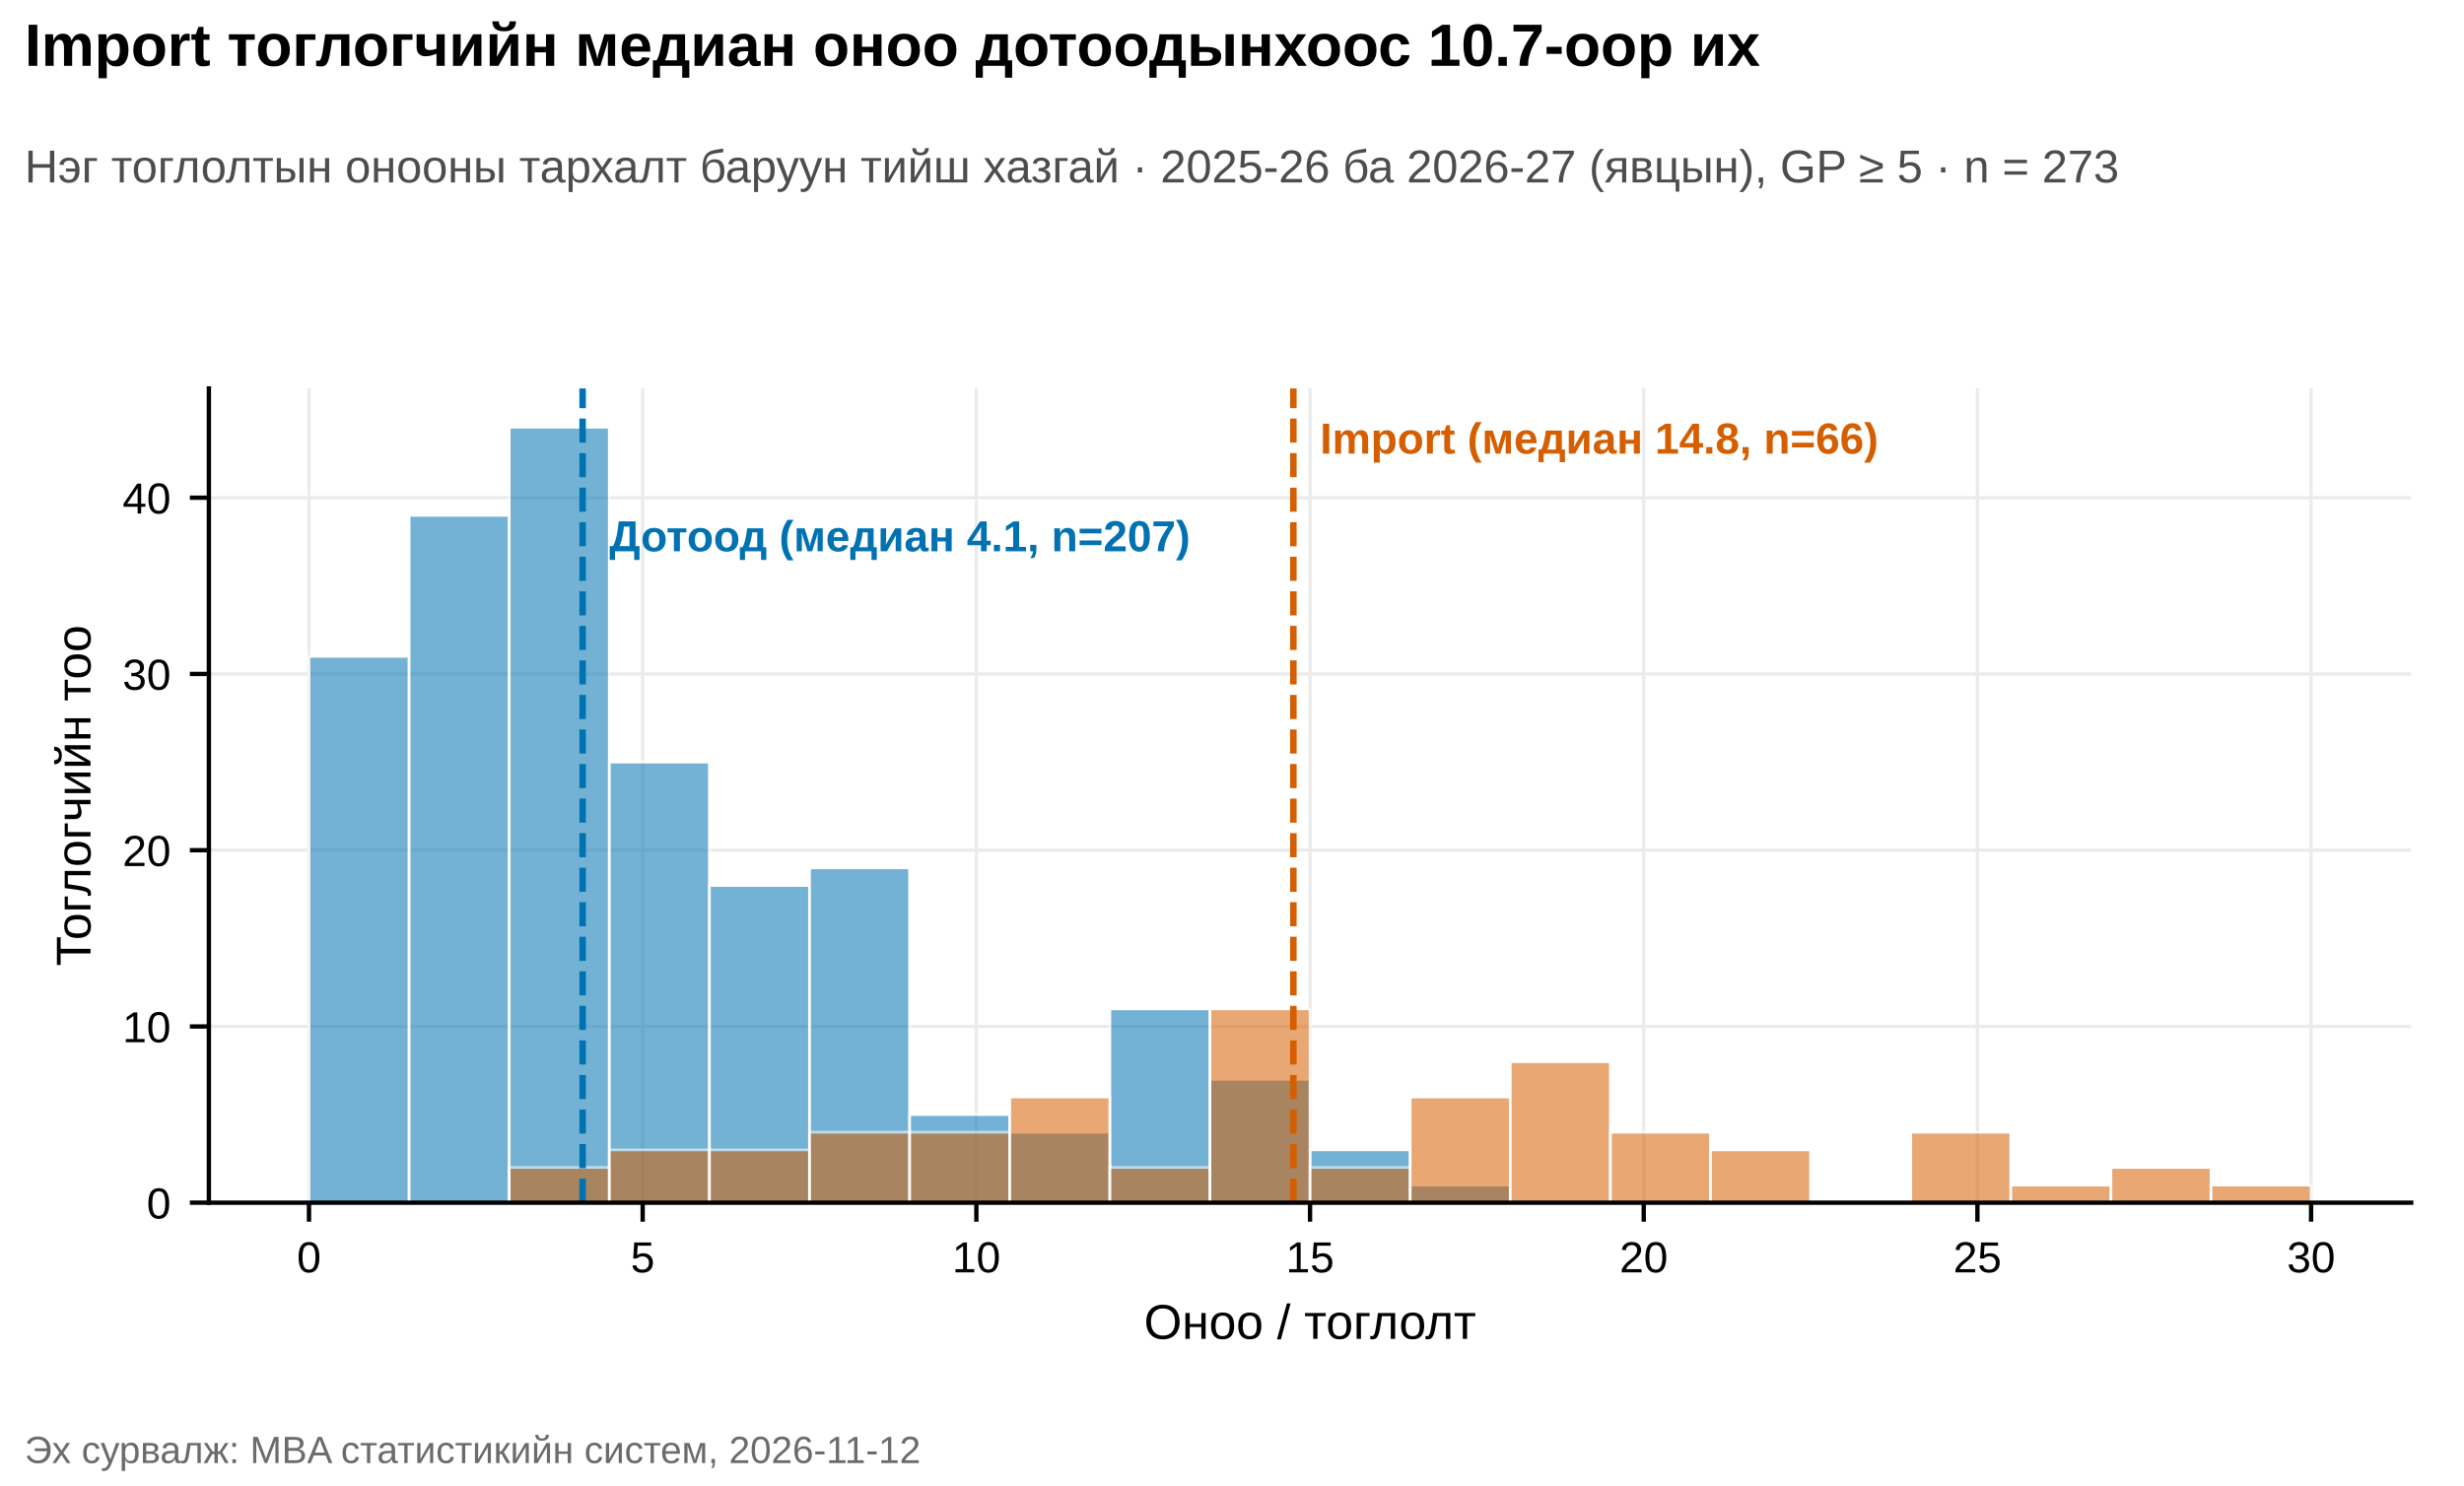
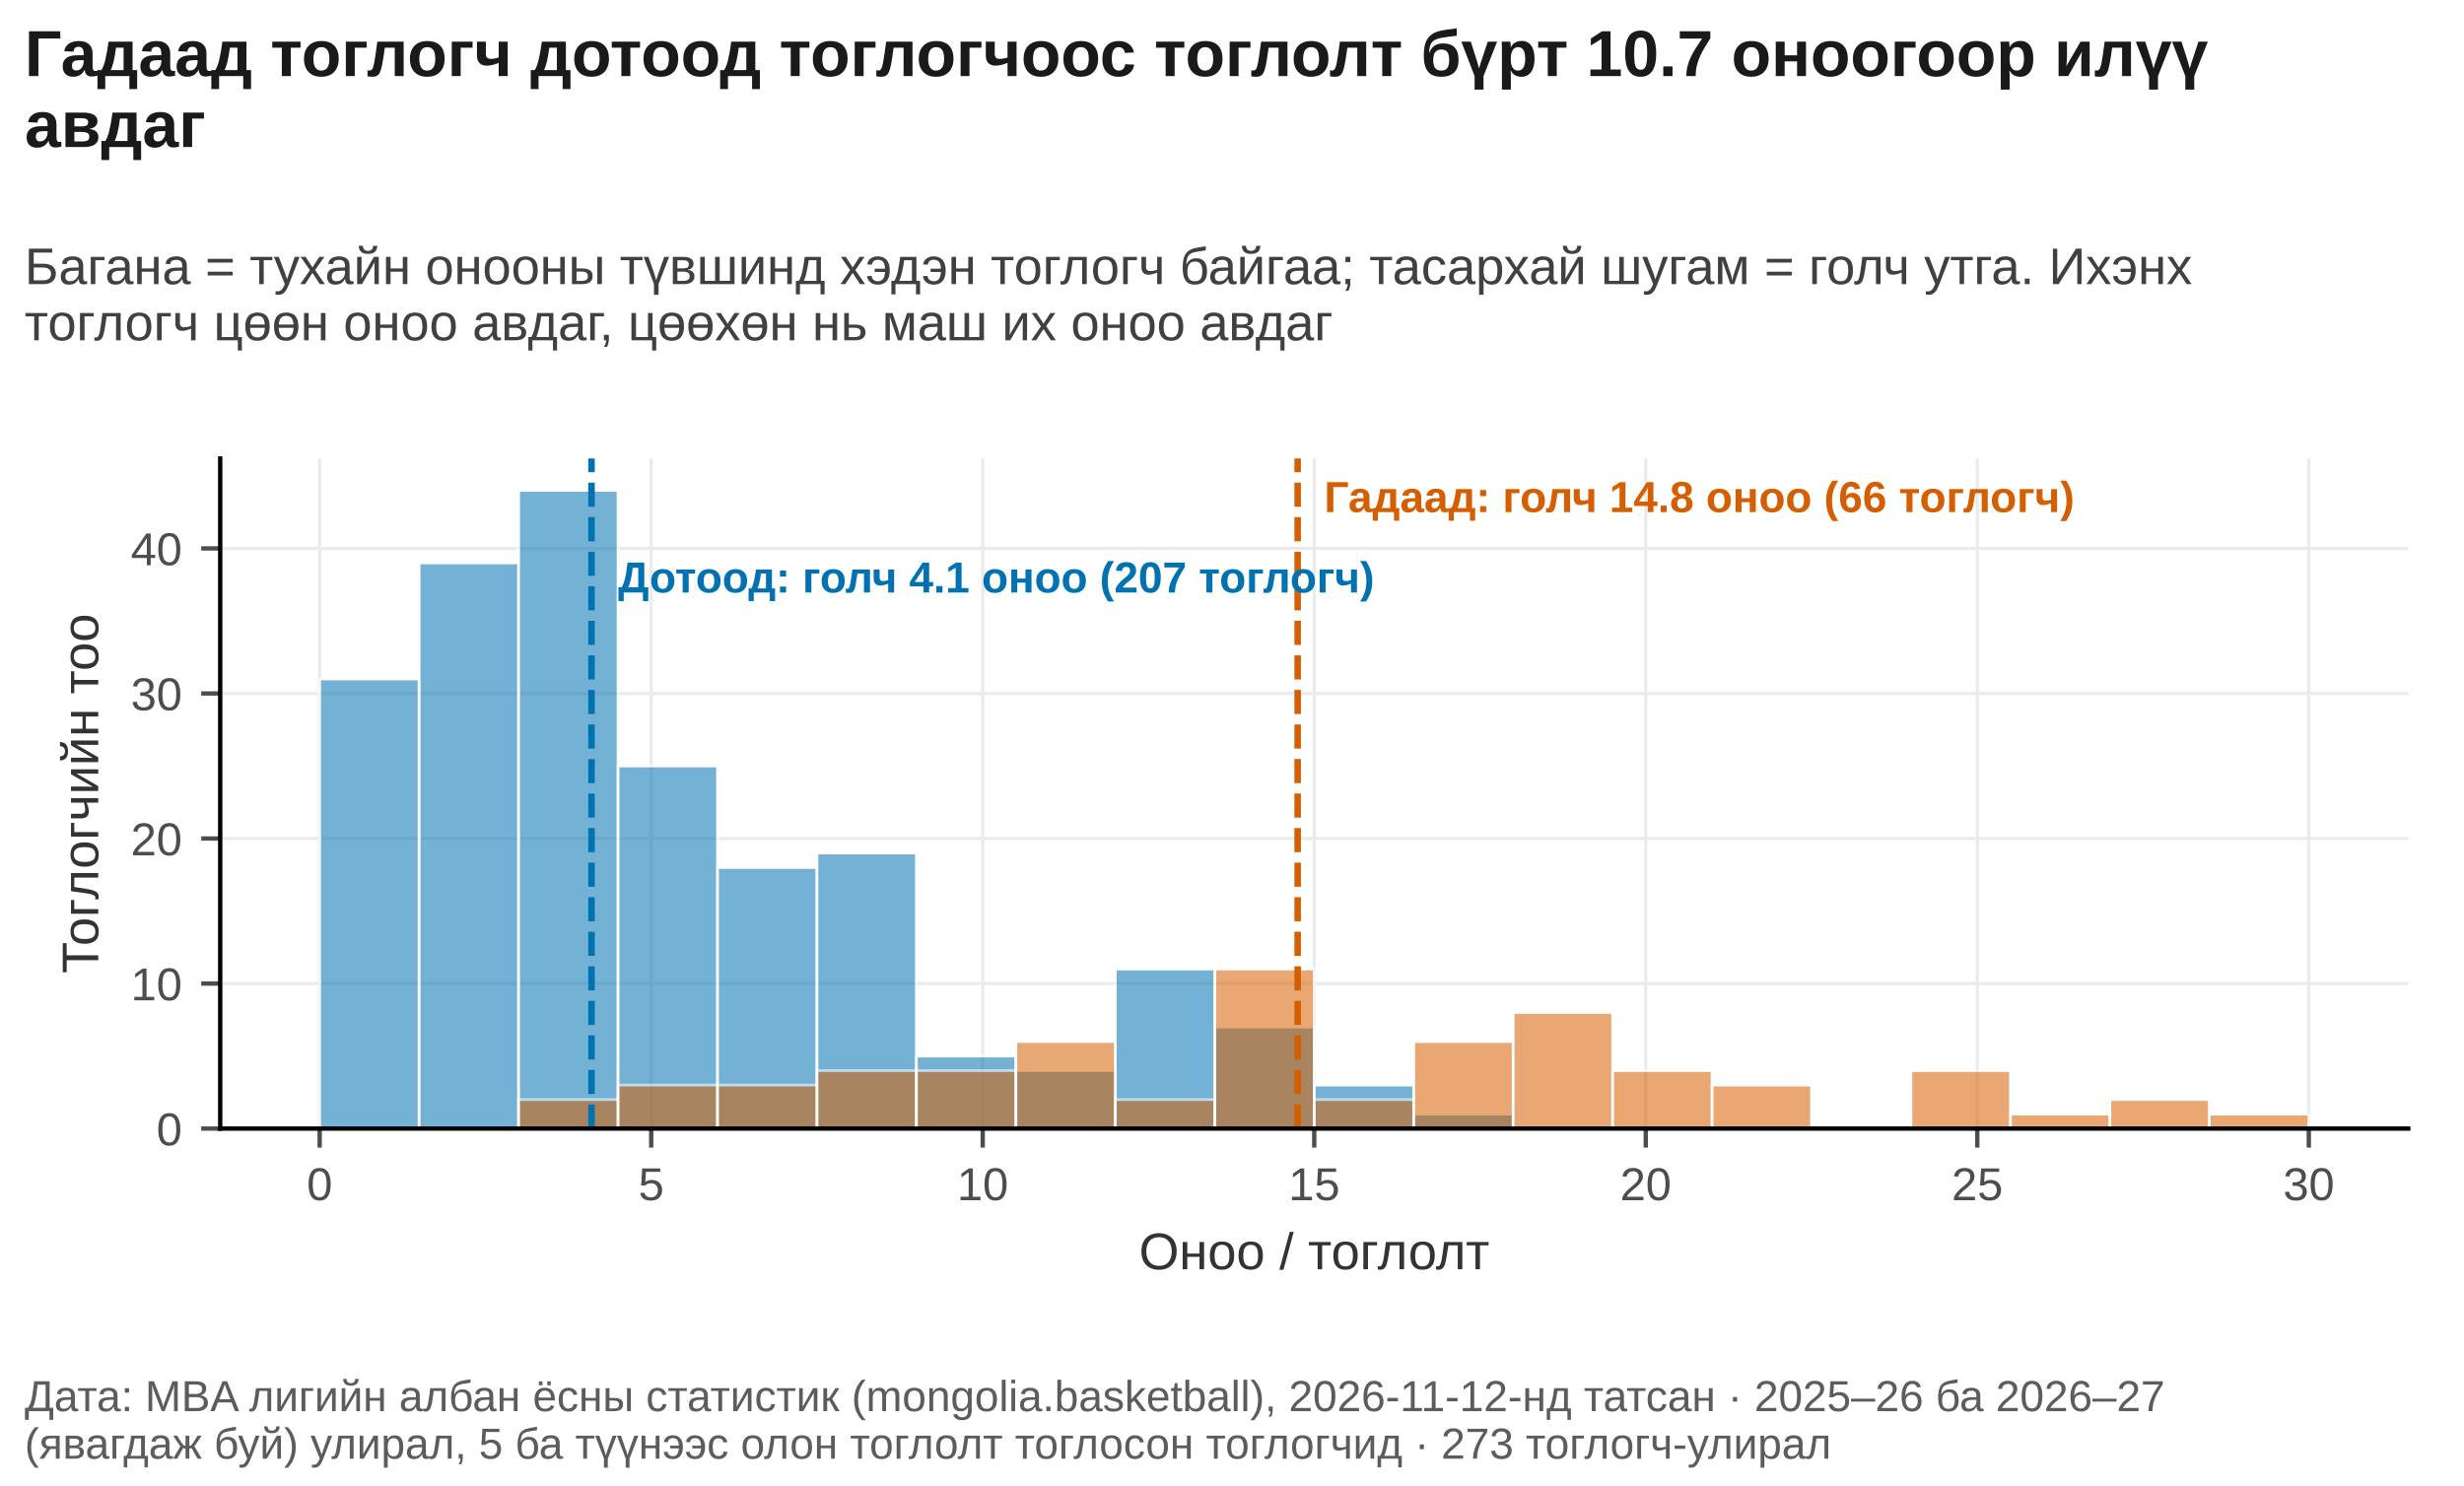
<svg xmlns="http://www.w3.org/2000/svg" xmlns:xlink="http://www.w3.org/1999/xlink" width="453.543pt" height="273.566pt" viewBox="0 0 453.543 273.566" version="1.1">
  <defs>
    <style type="text/css">*{stroke-linejoin: round; stroke-linecap: butt}</style>
  </defs>
  <g id="figure_1">
    <g id="patch_1">
      <path d="M 0 273.566  L 453.543 273.566  L 453.543 0  L 0 0  z " style="fill: #ffffff" />
    </g>
    <g id="axes_1">
      <g id="patch_2">
-         <path d="M 38.449 221.418  L 443.825 221.418  L 443.825 71.514  L 38.449 71.514  z " style="fill: #ffffff" />
+         <path d="M 40.534 207.774  L 443.285 207.774  L 443.285 84.409  L 40.534 84.409  z " style="fill: #ffffff" />
      </g>
      <g id="matplotlib.axis_1">
        <g id="xtick_1">
          <g id="line2d_1">
-             <path d="M 56.875 221.418  L 56.875 71.514  " clip-path="url(#pdb1de054d1)" style="fill: none; stroke: #ebebeb; stroke-width: 0.6; stroke-linecap: square" />
+             <path d="M 58.841 207.774  L 58.841 84.409  " clip-path="url(#pcb223597ee)" style="fill: none; stroke: #ebebeb; stroke-width: 0.6; stroke-linecap: square" />
          </g>
          <g id="line2d_2">
            <defs>
-               <path id="m3e27745aa3" d="M 0 0  L 0 3.5  " style="stroke: #000000; stroke-width: 0.8" />
+               <path id="mf986387a4b" d="M 0 0  L 0 3.5  " style="stroke: #4d4d4d; stroke-width: 0.8" />
            </defs>
            <g>
-               <use xlink:href="#m3e27745aa3" x="56.875" y="221.418" style="stroke: #000000; stroke-width: 0.8" />
+               <use xlink:href="#mf986387a4b" x="58.841" y="207.774" style="fill: #4d4d4d; stroke: #4d4d4d; stroke-width: 0.8" />
            </g>
          </g>
          <g id="text_1">
-             <text style="font-size: 8px; font-family: 'Arial'; text-anchor: middle" x="56.875" y="234.243" transform="rotate(-0 56.87539 234.2427)">0</text>
+             <text style="font-size: 8.5px; font-family: 'Arial'; text-anchor: middle; fill: #4d4d4d" x="58.841" y="220.962" transform="rotate(-0 58.84104 220.9622)">0</text>
          </g>
        </g>
        <g id="xtick_2">
          <g id="line2d_3">
-             <path d="M 118.296 221.418  L 118.296 71.514  " clip-path="url(#pdb1de054d1)" style="fill: none; stroke: #ebebeb; stroke-width: 0.6; stroke-linecap: square" />
+             <path d="M 119.864 207.774  L 119.864 84.409  " clip-path="url(#pcb223597ee)" style="fill: none; stroke: #ebebeb; stroke-width: 0.6; stroke-linecap: square" />
          </g>
          <g id="line2d_4">
            <g>
-               <use xlink:href="#m3e27745aa3" x="118.296" y="221.418" style="stroke: #000000; stroke-width: 0.8" />
+               <use xlink:href="#mf986387a4b" x="119.864" y="207.774" style="fill: #4d4d4d; stroke: #4d4d4d; stroke-width: 0.8" />
            </g>
          </g>
          <g id="text_2">
-             <text style="font-size: 8px; font-family: 'Arial'; text-anchor: middle" x="118.296" y="234.243" transform="rotate(-0 118.2959 234.2427)">5</text>
+             <text style="font-size: 8.5px; font-family: 'Arial'; text-anchor: middle; fill: #4d4d4d" x="119.864" y="220.962" transform="rotate(-0 119.8638 220.9622)">5</text>
          </g>
        </g>
        <g id="xtick_3">
          <g id="line2d_5">
-             <path d="M 179.716 221.418  L 179.716 71.514  " clip-path="url(#pdb1de054d1)" style="fill: none; stroke: #ebebeb; stroke-width: 0.6; stroke-linecap: square" />
+             <path d="M 180.887 207.774  L 180.887 84.409  " clip-path="url(#pcb223597ee)" style="fill: none; stroke: #ebebeb; stroke-width: 0.6; stroke-linecap: square" />
          </g>
          <g id="line2d_6">
            <g>
-               <use xlink:href="#m3e27745aa3" x="179.716" y="221.418" style="stroke: #000000; stroke-width: 0.8" />
+               <use xlink:href="#mf986387a4b" x="180.887" y="207.774" style="fill: #4d4d4d; stroke: #4d4d4d; stroke-width: 0.8" />
            </g>
          </g>
          <g id="text_3">
-             <text style="font-size: 8px; font-family: 'Arial'; text-anchor: middle" x="179.716" y="234.243" transform="rotate(-0 179.7164 234.2427)">10</text>
+             <text style="font-size: 8.5px; font-family: 'Arial'; text-anchor: middle; fill: #4d4d4d" x="180.887" y="220.962" transform="rotate(-0 180.8866 220.9622)">10</text>
          </g>
        </g>
        <g id="xtick_4">
          <g id="line2d_7">
-             <path d="M 241.137 221.418  L 241.137 71.514  " clip-path="url(#pdb1de054d1)" style="fill: none; stroke: #ebebeb; stroke-width: 0.6; stroke-linecap: square" />
+             <path d="M 241.909 207.774  L 241.909 84.409  " clip-path="url(#pcb223597ee)" style="fill: none; stroke: #ebebeb; stroke-width: 0.6; stroke-linecap: square" />
          </g>
          <g id="line2d_8">
            <g>
-               <use xlink:href="#m3e27745aa3" x="241.137" y="221.418" style="stroke: #000000; stroke-width: 0.8" />
+               <use xlink:href="#mf986387a4b" x="241.909" y="207.774" style="fill: #4d4d4d; stroke: #4d4d4d; stroke-width: 0.8" />
            </g>
          </g>
          <g id="text_4">
-             <text style="font-size: 8px; font-family: 'Arial'; text-anchor: middle" x="241.137" y="234.243" transform="rotate(-0 241.1369 234.2427)">15</text>
+             <text style="font-size: 8.5px; font-family: 'Arial'; text-anchor: middle; fill: #4d4d4d" x="241.909" y="220.962" transform="rotate(-0 241.9094 220.9622)">15</text>
          </g>
        </g>
        <g id="xtick_5">
          <g id="line2d_9">
-             <path d="M 302.557 221.418  L 302.557 71.514  " clip-path="url(#pdb1de054d1)" style="fill: none; stroke: #ebebeb; stroke-width: 0.6; stroke-linecap: square" />
+             <path d="M 302.932 207.774  L 302.932 84.409  " clip-path="url(#pcb223597ee)" style="fill: none; stroke: #ebebeb; stroke-width: 0.6; stroke-linecap: square" />
          </g>
          <g id="line2d_10">
            <g>
-               <use xlink:href="#m3e27745aa3" x="302.557" y="221.418" style="stroke: #000000; stroke-width: 0.8" />
+               <use xlink:href="#mf986387a4b" x="302.932" y="207.774" style="fill: #4d4d4d; stroke: #4d4d4d; stroke-width: 0.8" />
            </g>
          </g>
          <g id="text_5">
-             <text style="font-size: 8px; font-family: 'Arial'; text-anchor: middle" x="302.557" y="234.243" transform="rotate(-0 302.5574 234.2427)">20</text>
+             <text style="font-size: 8.5px; font-family: 'Arial'; text-anchor: middle; fill: #4d4d4d" x="302.932" y="220.962" transform="rotate(-0 302.9322 220.9622)">20</text>
          </g>
        </g>
        <g id="xtick_6">
          <g id="line2d_11">
-             <path d="M 363.978 221.418  L 363.978 71.514  " clip-path="url(#pdb1de054d1)" style="fill: none; stroke: #ebebeb; stroke-width: 0.6; stroke-linecap: square" />
+             <path d="M 363.955 207.774  L 363.955 84.409  " clip-path="url(#pcb223597ee)" style="fill: none; stroke: #ebebeb; stroke-width: 0.6; stroke-linecap: square" />
          </g>
          <g id="line2d_12">
            <g>
-               <use xlink:href="#m3e27745aa3" x="363.978" y="221.418" style="stroke: #000000; stroke-width: 0.8" />
+               <use xlink:href="#mf986387a4b" x="363.955" y="207.774" style="fill: #4d4d4d; stroke: #4d4d4d; stroke-width: 0.8" />
            </g>
          </g>
          <g id="text_6">
-             <text style="font-size: 8px; font-family: 'Arial'; text-anchor: middle" x="363.978" y="234.243" transform="rotate(-0 363.9779 234.2427)">25</text>
+             <text style="font-size: 8.5px; font-family: 'Arial'; text-anchor: middle; fill: #4d4d4d" x="363.955" y="220.962" transform="rotate(-0 363.955 220.9622)">25</text>
          </g>
        </g>
        <g id="xtick_7">
          <g id="line2d_13">
-             <path d="M 425.398 221.418  L 425.398 71.514  " clip-path="url(#pdb1de054d1)" style="fill: none; stroke: #ebebeb; stroke-width: 0.6; stroke-linecap: square" />
+             <path d="M 424.978 207.774  L 424.978 84.409  " clip-path="url(#pcb223597ee)" style="fill: none; stroke: #ebebeb; stroke-width: 0.6; stroke-linecap: square" />
          </g>
          <g id="line2d_14">
            <g>
-               <use xlink:href="#m3e27745aa3" x="425.398" y="221.418" style="stroke: #000000; stroke-width: 0.8" />
+               <use xlink:href="#mf986387a4b" x="424.978" y="207.774" style="fill: #4d4d4d; stroke: #4d4d4d; stroke-width: 0.8" />
            </g>
          </g>
          <g id="text_7">
-             <text style="font-size: 8px; font-family: 'Arial'; text-anchor: middle" x="425.398" y="234.243" transform="rotate(-0 425.3984 234.2427)">30</text>
+             <text style="font-size: 8.5px; font-family: 'Arial'; text-anchor: middle; fill: #4d4d4d" x="424.978" y="220.962" transform="rotate(-0 424.9778 220.9622)">30</text>
          </g>
        </g>
        <g id="text_8">
-           <text style="font-size: 9px; font-family: 'Arial'; text-anchor: middle" x="241.137" y="246.484" transform="rotate(-0 241.1369 246.4836)">Оноо / тоглолт</text>
+           <text style="font-size: 9.5px; font-family: 'Arial'; text-anchor: middle; fill: #333333" x="241.909" y="233.673" transform="rotate(-0 241.9094 233.6726)">Оноо / тоглолт</text>
        </g>
      </g>
      <g id="matplotlib.axis_2">
        <g id="ytick_1">
          <g id="line2d_15">
-             <path d="M 38.449 221.418  L 443.825 221.418  " clip-path="url(#pdb1de054d1)" style="fill: none; stroke: #ebebeb; stroke-width: 0.6; stroke-linecap: square" />
+             <path d="M 40.534 207.774  L 443.285 207.774  " clip-path="url(#pcb223597ee)" style="fill: none; stroke: #ebebeb; stroke-width: 0.6; stroke-linecap: square" />
          </g>
          <g id="line2d_16">
            <defs>
-               <path id="m46538852f3" d="M 0 0  L -3.5 0  " style="stroke: #000000; stroke-width: 0.8" />
+               <path id="m3fba8f0df0" d="M 0 0  L -3.5 0  " style="stroke: #4d4d4d; stroke-width: 0.8" />
            </defs>
            <g>
-               <use xlink:href="#m46538852f3" x="38.449" y="221.418" style="stroke: #000000; stroke-width: 0.8" />
+               <use xlink:href="#m3fba8f0df0" x="40.534" y="207.774" style="fill: #4d4d4d; stroke: #4d4d4d; stroke-width: 0.8" />
            </g>
          </g>
          <g id="text_9">
-             <text style="font-size: 8px; font-family: 'Arial'; text-anchor: end" x="31.449" y="224.331" transform="rotate(-0 31.44924 224.3306)">0</text>
+             <text style="font-size: 8.5px; font-family: 'Arial'; text-anchor: end; fill: #4d4d4d" x="33.534" y="210.868" transform="rotate(-0 33.5342 210.8681)">0</text>
          </g>
        </g>
        <g id="ytick_2">
          <g id="line2d_17">
-             <path d="M 38.449 188.972  L 443.825 188.972  " clip-path="url(#pdb1de054d1)" style="fill: none; stroke: #ebebeb; stroke-width: 0.6; stroke-linecap: square" />
+             <path d="M 40.534 181.072  L 443.285 181.072  " clip-path="url(#pcb223597ee)" style="fill: none; stroke: #ebebeb; stroke-width: 0.6; stroke-linecap: square" />
          </g>
          <g id="line2d_18">
            <g>
-               <use xlink:href="#m46538852f3" x="38.449" y="188.972" style="stroke: #000000; stroke-width: 0.8" />
+               <use xlink:href="#m3fba8f0df0" x="40.534" y="181.072" style="fill: #4d4d4d; stroke: #4d4d4d; stroke-width: 0.8" />
            </g>
          </g>
          <g id="text_10">
-             <text style="font-size: 8px; font-family: 'Arial'; text-anchor: end" x="31.449" y="191.884" transform="rotate(-0 31.44924 191.8838)">10</text>
+             <text style="font-size: 8.5px; font-family: 'Arial'; text-anchor: end; fill: #4d4d4d" x="33.534" y="184.166" transform="rotate(-0 33.5342 184.1658)">10</text>
          </g>
        </g>
        <g id="ytick_3">
          <g id="line2d_19">
-             <path d="M 38.449 156.525  L 443.825 156.525  " clip-path="url(#pdb1de054d1)" style="fill: none; stroke: #ebebeb; stroke-width: 0.6; stroke-linecap: square" />
+             <path d="M 40.534 154.369  L 443.285 154.369  " clip-path="url(#pcb223597ee)" style="fill: none; stroke: #ebebeb; stroke-width: 0.6; stroke-linecap: square" />
          </g>
          <g id="line2d_20">
            <g>
-               <use xlink:href="#m46538852f3" x="38.449" y="156.525" style="stroke: #000000; stroke-width: 0.8" />
+               <use xlink:href="#m3fba8f0df0" x="40.534" y="154.369" style="fill: #4d4d4d; stroke: #4d4d4d; stroke-width: 0.8" />
            </g>
          </g>
          <g id="text_11">
-             <text style="font-size: 8px; font-family: 'Arial'; text-anchor: end" x="31.449" y="159.437" transform="rotate(-0 31.44924 159.437)">20</text>
+             <text style="font-size: 8.5px; font-family: 'Arial'; text-anchor: end; fill: #4d4d4d" x="33.534" y="157.464" transform="rotate(-0 33.5342 157.4635)">20</text>
          </g>
        </g>
        <g id="ytick_4">
          <g id="line2d_21">
-             <path d="M 38.449 124.078  L 443.825 124.078  " clip-path="url(#pdb1de054d1)" style="fill: none; stroke: #ebebeb; stroke-width: 0.6; stroke-linecap: square" />
+             <path d="M 40.534 127.667  L 443.285 127.667  " clip-path="url(#pcb223597ee)" style="fill: none; stroke: #ebebeb; stroke-width: 0.6; stroke-linecap: square" />
          </g>
          <g id="line2d_22">
            <g>
-               <use xlink:href="#m46538852f3" x="38.449" y="124.078" style="stroke: #000000; stroke-width: 0.8" />
+               <use xlink:href="#m3fba8f0df0" x="40.534" y="127.667" style="fill: #4d4d4d; stroke: #4d4d4d; stroke-width: 0.8" />
            </g>
          </g>
          <g id="text_12">
-             <text style="font-size: 8px; font-family: 'Arial'; text-anchor: end" x="31.449" y="126.99" transform="rotate(-0 31.44924 126.9902)">30</text>
+             <text style="font-size: 8.5px; font-family: 'Arial'; text-anchor: end; fill: #4d4d4d" x="33.534" y="130.761" transform="rotate(-0 33.5342 130.7612)">30</text>
          </g>
        </g>
        <g id="ytick_5">
          <g id="line2d_23">
-             <path d="M 38.449 91.631  L 443.825 91.631  " clip-path="url(#pdb1de054d1)" style="fill: none; stroke: #ebebeb; stroke-width: 0.6; stroke-linecap: square" />
+             <path d="M 40.534 100.965  L 443.285 100.965  " clip-path="url(#pcb223597ee)" style="fill: none; stroke: #ebebeb; stroke-width: 0.6; stroke-linecap: square" />
          </g>
          <g id="line2d_24">
            <g>
-               <use xlink:href="#m46538852f3" x="38.449" y="91.631" style="stroke: #000000; stroke-width: 0.8" />
+               <use xlink:href="#m3fba8f0df0" x="40.534" y="100.965" style="fill: #4d4d4d; stroke: #4d4d4d; stroke-width: 0.8" />
            </g>
          </g>
          <g id="text_13">
-             <text style="font-size: 8px; font-family: 'Arial'; text-anchor: end" x="31.449" y="94.543" transform="rotate(-0 31.44924 94.54342)">40</text>
+             <text style="font-size: 8.5px; font-family: 'Arial'; text-anchor: end; fill: #4d4d4d" x="33.534" y="104.059" transform="rotate(-0 33.5342 104.059)">40</text>
          </g>
        </g>
        <g id="text_14">
-           <text style="font-size: 9px; font-family: 'Arial'; text-anchor: middle" x="16.658" y="146.466" transform="rotate(-90 16.65769 146.4664)">Тоглогчийн тоо</text>
+           <text style="font-size: 9.5px; font-family: 'Arial'; text-anchor: middle; fill: #333333" x="18.081" y="146.092" transform="rotate(-90 18.08134 146.0917)">Тоглогчийн тоо</text>
        </g>
      </g>
      <g id="patch_3">
-         <path d="M 56.875 221.418  L 75.302 221.418  L 75.302 120.833  L 56.875 120.833  z " clip-path="url(#pdb1de054d1)" style="fill: #0072b2; opacity: 0.55; stroke: #ffffff; stroke-width: 0.5; stroke-linejoin: miter" />
+         <path d="M 58.841 207.774  L 77.148 207.774  L 77.148 124.997  L 58.841 124.997  z " clip-path="url(#pcb223597ee)" style="fill: #0072b2; opacity: 0.55; stroke: #ffffff; stroke-width: 0.5; stroke-linejoin: miter" />
      </g>
      <g id="patch_4">
-         <path d="M 75.302 221.418  L 93.728 221.418  L 93.728 94.876  L 75.302 94.876  z " clip-path="url(#pdb1de054d1)" style="fill: #0072b2; opacity: 0.55; stroke: #ffffff; stroke-width: 0.5; stroke-linejoin: miter" />
+         <path d="M 77.148 207.774  L 95.455 207.774  L 95.455 103.635  L 77.148 103.635  z " clip-path="url(#pcb223597ee)" style="fill: #0072b2; opacity: 0.55; stroke: #ffffff; stroke-width: 0.5; stroke-linejoin: miter" />
      </g>
      <g id="patch_5">
-         <path d="M 93.728 221.418  L 112.154 221.418  L 112.154 78.653  L 93.728 78.653  z " clip-path="url(#pdb1de054d1)" style="fill: #0072b2; opacity: 0.55; stroke: #ffffff; stroke-width: 0.5; stroke-linejoin: miter" />
+         <path d="M 95.455 207.774  L 113.762 207.774  L 113.762 90.284  L 95.455 90.284  z " clip-path="url(#pcb223597ee)" style="fill: #0072b2; opacity: 0.55; stroke: #ffffff; stroke-width: 0.5; stroke-linejoin: miter" />
      </g>
      <g id="patch_6">
-         <path d="M 112.154 221.418  L 130.58 221.418  L 130.58 140.301  L 112.154 140.301  z " clip-path="url(#pdb1de054d1)" style="fill: #0072b2; opacity: 0.55; stroke: #ffffff; stroke-width: 0.5; stroke-linejoin: miter" />
+         <path d="M 113.762 207.774  L 132.068 207.774  L 132.068 141.018  L 113.762 141.018  z " clip-path="url(#pcb223597ee)" style="fill: #0072b2; opacity: 0.55; stroke: #ffffff; stroke-width: 0.5; stroke-linejoin: miter" />
      </g>
      <g id="patch_7">
-         <path d="M 130.58 221.418  L 149.006 221.418  L 149.006 163.014  L 130.58 163.014  z " clip-path="url(#pdb1de054d1)" style="fill: #0072b2; opacity: 0.55; stroke: #ffffff; stroke-width: 0.5; stroke-linejoin: miter" />
+         <path d="M 132.068 207.774  L 150.375 207.774  L 150.375 159.71  L 132.068 159.71  z " clip-path="url(#pcb223597ee)" style="fill: #0072b2; opacity: 0.55; stroke: #ffffff; stroke-width: 0.5; stroke-linejoin: miter" />
      </g>
      <g id="patch_8">
-         <path d="M 149.006 221.418  L 167.432 221.418  L 167.432 159.77  L 149.006 159.77  z " clip-path="url(#pdb1de054d1)" style="fill: #0072b2; opacity: 0.55; stroke: #ffffff; stroke-width: 0.5; stroke-linejoin: miter" />
+         <path d="M 150.375 207.774  L 168.682 207.774  L 168.682 157.04  L 150.375 157.04  z " clip-path="url(#pcb223597ee)" style="fill: #0072b2; opacity: 0.55; stroke: #ffffff; stroke-width: 0.5; stroke-linejoin: miter" />
      </g>
      <g id="patch_9">
-         <path d="M 167.432 221.418  L 185.858 221.418  L 185.858 205.195  L 167.432 205.195  z " clip-path="url(#pdb1de054d1)" style="fill: #0072b2; opacity: 0.55; stroke: #ffffff; stroke-width: 0.5; stroke-linejoin: miter" />
+         <path d="M 168.682 207.774  L 186.989 207.774  L 186.989 194.423  L 168.682 194.423  z " clip-path="url(#pcb223597ee)" style="fill: #0072b2; opacity: 0.55; stroke: #ffffff; stroke-width: 0.5; stroke-linejoin: miter" />
      </g>
      <g id="patch_10">
-         <path d="M 185.858 221.418  L 204.285 221.418  L 204.285 208.44  L 185.858 208.44  z " clip-path="url(#pdb1de054d1)" style="fill: #0072b2; opacity: 0.55; stroke: #ffffff; stroke-width: 0.5; stroke-linejoin: miter" />
+         <path d="M 186.989 207.774  L 205.296 207.774  L 205.296 197.093  L 186.989 197.093  z " clip-path="url(#pcb223597ee)" style="fill: #0072b2; opacity: 0.55; stroke: #ffffff; stroke-width: 0.5; stroke-linejoin: miter" />
      </g>
      <g id="patch_11">
-         <path d="M 204.285 221.418  L 222.711 221.418  L 222.711 185.727  L 204.285 185.727  z " clip-path="url(#pdb1de054d1)" style="fill: #0072b2; opacity: 0.55; stroke: #ffffff; stroke-width: 0.5; stroke-linejoin: miter" />
+         <path d="M 205.296 207.774  L 223.603 207.774  L 223.603 178.401  L 205.296 178.401  z " clip-path="url(#pcb223597ee)" style="fill: #0072b2; opacity: 0.55; stroke: #ffffff; stroke-width: 0.5; stroke-linejoin: miter" />
      </g>
      <g id="patch_12">
-         <path d="M 222.711 221.418  L 241.137 221.418  L 241.137 198.706  L 222.711 198.706  z " clip-path="url(#pdb1de054d1)" style="fill: #0072b2; opacity: 0.55; stroke: #ffffff; stroke-width: 0.5; stroke-linejoin: miter" />
+         <path d="M 223.603 207.774  L 241.909 207.774  L 241.909 189.082  L 223.603 189.082  z " clip-path="url(#pcb223597ee)" style="fill: #0072b2; opacity: 0.55; stroke: #ffffff; stroke-width: 0.5; stroke-linejoin: miter" />
      </g>
      <g id="patch_13">
-         <path d="M 241.137 221.418  L 259.563 221.418  L 259.563 211.684  L 241.137 211.684  z " clip-path="url(#pdb1de054d1)" style="fill: #0072b2; opacity: 0.55; stroke: #ffffff; stroke-width: 0.5; stroke-linejoin: miter" />
+         <path d="M 241.909 207.774  L 260.216 207.774  L 260.216 199.763  L 241.909 199.763  z " clip-path="url(#pcb223597ee)" style="fill: #0072b2; opacity: 0.55; stroke: #ffffff; stroke-width: 0.5; stroke-linejoin: miter" />
      </g>
      <g id="patch_14">
-         <path d="M 259.563 221.418  L 277.989 221.418  L 277.989 218.174  L 259.563 218.174  z " clip-path="url(#pdb1de054d1)" style="fill: #0072b2; opacity: 0.55; stroke: #ffffff; stroke-width: 0.5; stroke-linejoin: miter" />
+         <path d="M 260.216 207.774  L 278.523 207.774  L 278.523 205.104  L 260.216 205.104  z " clip-path="url(#pcb223597ee)" style="fill: #0072b2; opacity: 0.55; stroke: #ffffff; stroke-width: 0.5; stroke-linejoin: miter" />
      </g>
      <g id="patch_15">
-         <path d="M 277.989 221.418  L 296.415 221.418  L 296.415 221.418  L 277.989 221.418  z " clip-path="url(#pdb1de054d1)" style="fill: #0072b2; opacity: 0.55; stroke: #ffffff; stroke-width: 0.5; stroke-linejoin: miter" />
+         <path d="M 278.523 207.774  L 296.83 207.774  L 296.83 207.774  L 278.523 207.774  z " clip-path="url(#pcb223597ee)" style="fill: #0072b2; opacity: 0.55; stroke: #ffffff; stroke-width: 0.5; stroke-linejoin: miter" />
      </g>
      <g id="patch_16">
-         <path d="M 296.415 221.418  L 314.841 221.418  L 314.841 221.418  L 296.415 221.418  z " clip-path="url(#pdb1de054d1)" style="fill: #0072b2; opacity: 0.55; stroke: #ffffff; stroke-width: 0.5; stroke-linejoin: miter" />
+         <path d="M 296.83 207.774  L 315.137 207.774  L 315.137 207.774  L 296.83 207.774  z " clip-path="url(#pcb223597ee)" style="fill: #0072b2; opacity: 0.55; stroke: #ffffff; stroke-width: 0.5; stroke-linejoin: miter" />
      </g>
      <g id="patch_17">
-         <path d="M 314.841 221.418  L 333.268 221.418  L 333.268 221.418  L 314.841 221.418  z " clip-path="url(#pdb1de054d1)" style="fill: #0072b2; opacity: 0.55; stroke: #ffffff; stroke-width: 0.5; stroke-linejoin: miter" />
+         <path d="M 315.137 207.774  L 333.444 207.774  L 333.444 207.774  L 315.137 207.774  z " clip-path="url(#pcb223597ee)" style="fill: #0072b2; opacity: 0.55; stroke: #ffffff; stroke-width: 0.5; stroke-linejoin: miter" />
      </g>
      <g id="patch_18">
-         <path d="M 333.268 221.418  L 351.694 221.418  L 351.694 221.418  L 333.268 221.418  z " clip-path="url(#pdb1de054d1)" style="fill: #0072b2; opacity: 0.55; stroke: #ffffff; stroke-width: 0.5; stroke-linejoin: miter" />
+         <path d="M 333.444 207.774  L 351.75 207.774  L 351.75 207.774  L 333.444 207.774  z " clip-path="url(#pcb223597ee)" style="fill: #0072b2; opacity: 0.55; stroke: #ffffff; stroke-width: 0.5; stroke-linejoin: miter" />
      </g>
      <g id="patch_19">
-         <path d="M 351.694 221.418  L 370.12 221.418  L 370.12 221.418  L 351.694 221.418  z " clip-path="url(#pdb1de054d1)" style="fill: #0072b2; opacity: 0.55; stroke: #ffffff; stroke-width: 0.5; stroke-linejoin: miter" />
+         <path d="M 351.75 207.774  L 370.057 207.774  L 370.057 207.774  L 351.75 207.774  z " clip-path="url(#pcb223597ee)" style="fill: #0072b2; opacity: 0.55; stroke: #ffffff; stroke-width: 0.5; stroke-linejoin: miter" />
      </g>
      <g id="patch_20">
-         <path d="M 370.12 221.418  L 388.546 221.418  L 388.546 221.418  L 370.12 221.418  z " clip-path="url(#pdb1de054d1)" style="fill: #0072b2; opacity: 0.55; stroke: #ffffff; stroke-width: 0.5; stroke-linejoin: miter" />
+         <path d="M 370.057 207.774  L 388.364 207.774  L 388.364 207.774  L 370.057 207.774  z " clip-path="url(#pcb223597ee)" style="fill: #0072b2; opacity: 0.55; stroke: #ffffff; stroke-width: 0.5; stroke-linejoin: miter" />
      </g>
      <g id="patch_21">
-         <path d="M 388.546 221.418  L 406.972 221.418  L 406.972 221.418  L 388.546 221.418  z " clip-path="url(#pdb1de054d1)" style="fill: #0072b2; opacity: 0.55; stroke: #ffffff; stroke-width: 0.5; stroke-linejoin: miter" />
+         <path d="M 388.364 207.774  L 406.671 207.774  L 406.671 207.774  L 388.364 207.774  z " clip-path="url(#pcb223597ee)" style="fill: #0072b2; opacity: 0.55; stroke: #ffffff; stroke-width: 0.5; stroke-linejoin: miter" />
      </g>
      <g id="patch_22">
-         <path d="M 406.972 221.418  L 425.398 221.418  L 425.398 221.418  L 406.972 221.418  z " clip-path="url(#pdb1de054d1)" style="fill: #0072b2; opacity: 0.55; stroke: #ffffff; stroke-width: 0.5; stroke-linejoin: miter" />
+         <path d="M 406.671 207.774  L 424.978 207.774  L 424.978 207.774  L 406.671 207.774  z " clip-path="url(#pcb223597ee)" style="fill: #0072b2; opacity: 0.55; stroke: #ffffff; stroke-width: 0.5; stroke-linejoin: miter" />
      </g>
      <g id="patch_23">
-         <path d="M 56.875 221.418  L 75.302 221.418  L 75.302 221.418  L 56.875 221.418  z " clip-path="url(#pdb1de054d1)" style="fill: #d55e00; opacity: 0.55; stroke: #ffffff; stroke-width: 0.5; stroke-linejoin: miter" />
+         <path d="M 58.841 207.774  L 77.148 207.774  L 77.148 207.774  L 58.841 207.774  z " clip-path="url(#pcb223597ee)" style="fill: #d55e00; opacity: 0.55; stroke: #ffffff; stroke-width: 0.5; stroke-linejoin: miter" />
      </g>
      <g id="patch_24">
-         <path d="M 75.302 221.418  L 93.728 221.418  L 93.728 221.418  L 75.302 221.418  z " clip-path="url(#pdb1de054d1)" style="fill: #d55e00; opacity: 0.55; stroke: #ffffff; stroke-width: 0.5; stroke-linejoin: miter" />
+         <path d="M 77.148 207.774  L 95.455 207.774  L 95.455 207.774  L 77.148 207.774  z " clip-path="url(#pcb223597ee)" style="fill: #d55e00; opacity: 0.55; stroke: #ffffff; stroke-width: 0.5; stroke-linejoin: miter" />
      </g>
      <g id="patch_25">
-         <path d="M 93.728 221.418  L 112.154 221.418  L 112.154 214.929  L 93.728 214.929  z " clip-path="url(#pdb1de054d1)" style="fill: #d55e00; opacity: 0.55; stroke: #ffffff; stroke-width: 0.5; stroke-linejoin: miter" />
+         <path d="M 95.455 207.774  L 113.762 207.774  L 113.762 202.433  L 95.455 202.433  z " clip-path="url(#pcb223597ee)" style="fill: #d55e00; opacity: 0.55; stroke: #ffffff; stroke-width: 0.5; stroke-linejoin: miter" />
      </g>
      <g id="patch_26">
-         <path d="M 112.154 221.418  L 130.58 221.418  L 130.58 211.684  L 112.154 211.684  z " clip-path="url(#pdb1de054d1)" style="fill: #d55e00; opacity: 0.55; stroke: #ffffff; stroke-width: 0.5; stroke-linejoin: miter" />
+         <path d="M 113.762 207.774  L 132.068 207.774  L 132.068 199.763  L 113.762 199.763  z " clip-path="url(#pcb223597ee)" style="fill: #d55e00; opacity: 0.55; stroke: #ffffff; stroke-width: 0.5; stroke-linejoin: miter" />
      </g>
      <g id="patch_27">
-         <path d="M 130.58 221.418  L 149.006 221.418  L 149.006 211.684  L 130.58 211.684  z " clip-path="url(#pdb1de054d1)" style="fill: #d55e00; opacity: 0.55; stroke: #ffffff; stroke-width: 0.5; stroke-linejoin: miter" />
+         <path d="M 132.068 207.774  L 150.375 207.774  L 150.375 199.763  L 132.068 199.763  z " clip-path="url(#pcb223597ee)" style="fill: #d55e00; opacity: 0.55; stroke: #ffffff; stroke-width: 0.5; stroke-linejoin: miter" />
      </g>
      <g id="patch_28">
-         <path d="M 149.006 221.418  L 167.432 221.418  L 167.432 208.44  L 149.006 208.44  z " clip-path="url(#pdb1de054d1)" style="fill: #d55e00; opacity: 0.55; stroke: #ffffff; stroke-width: 0.5; stroke-linejoin: miter" />
+         <path d="M 150.375 207.774  L 168.682 207.774  L 168.682 197.093  L 150.375 197.093  z " clip-path="url(#pcb223597ee)" style="fill: #d55e00; opacity: 0.55; stroke: #ffffff; stroke-width: 0.5; stroke-linejoin: miter" />
      </g>
      <g id="patch_29">
-         <path d="M 167.432 221.418  L 185.858 221.418  L 185.858 208.44  L 167.432 208.44  z " clip-path="url(#pdb1de054d1)" style="fill: #d55e00; opacity: 0.55; stroke: #ffffff; stroke-width: 0.5; stroke-linejoin: miter" />
+         <path d="M 168.682 207.774  L 186.989 207.774  L 186.989 197.093  L 168.682 197.093  z " clip-path="url(#pcb223597ee)" style="fill: #d55e00; opacity: 0.55; stroke: #ffffff; stroke-width: 0.5; stroke-linejoin: miter" />
      </g>
      <g id="patch_30">
-         <path d="M 185.858 221.418  L 204.285 221.418  L 204.285 201.95  L 185.858 201.95  z " clip-path="url(#pdb1de054d1)" style="fill: #d55e00; opacity: 0.55; stroke: #ffffff; stroke-width: 0.5; stroke-linejoin: miter" />
+         <path d="M 186.989 207.774  L 205.296 207.774  L 205.296 191.753  L 186.989 191.753  z " clip-path="url(#pcb223597ee)" style="fill: #d55e00; opacity: 0.55; stroke: #ffffff; stroke-width: 0.5; stroke-linejoin: miter" />
      </g>
      <g id="patch_31">
-         <path d="M 204.285 221.418  L 222.711 221.418  L 222.711 214.929  L 204.285 214.929  z " clip-path="url(#pdb1de054d1)" style="fill: #d55e00; opacity: 0.55; stroke: #ffffff; stroke-width: 0.5; stroke-linejoin: miter" />
+         <path d="M 205.296 207.774  L 223.603 207.774  L 223.603 202.433  L 205.296 202.433  z " clip-path="url(#pcb223597ee)" style="fill: #d55e00; opacity: 0.55; stroke: #ffffff; stroke-width: 0.5; stroke-linejoin: miter" />
      </g>
      <g id="patch_32">
-         <path d="M 222.711 221.418  L 241.137 221.418  L 241.137 185.727  L 222.711 185.727  z " clip-path="url(#pdb1de054d1)" style="fill: #d55e00; opacity: 0.55; stroke: #ffffff; stroke-width: 0.5; stroke-linejoin: miter" />
+         <path d="M 223.603 207.774  L 241.909 207.774  L 241.909 178.401  L 223.603 178.401  z " clip-path="url(#pcb223597ee)" style="fill: #d55e00; opacity: 0.55; stroke: #ffffff; stroke-width: 0.5; stroke-linejoin: miter" />
      </g>
      <g id="patch_33">
-         <path d="M 241.137 221.418  L 259.563 221.418  L 259.563 214.929  L 241.137 214.929  z " clip-path="url(#pdb1de054d1)" style="fill: #d55e00; opacity: 0.55; stroke: #ffffff; stroke-width: 0.5; stroke-linejoin: miter" />
+         <path d="M 241.909 207.774  L 260.216 207.774  L 260.216 202.433  L 241.909 202.433  z " clip-path="url(#pcb223597ee)" style="fill: #d55e00; opacity: 0.55; stroke: #ffffff; stroke-width: 0.5; stroke-linejoin: miter" />
      </g>
      <g id="patch_34">
-         <path d="M 259.563 221.418  L 277.989 221.418  L 277.989 201.95  L 259.563 201.95  z " clip-path="url(#pdb1de054d1)" style="fill: #d55e00; opacity: 0.55; stroke: #ffffff; stroke-width: 0.5; stroke-linejoin: miter" />
+         <path d="M 260.216 207.774  L 278.523 207.774  L 278.523 191.753  L 260.216 191.753  z " clip-path="url(#pcb223597ee)" style="fill: #d55e00; opacity: 0.55; stroke: #ffffff; stroke-width: 0.5; stroke-linejoin: miter" />
      </g>
      <g id="patch_35">
-         <path d="M 277.989 221.418  L 296.415 221.418  L 296.415 195.461  L 277.989 195.461  z " clip-path="url(#pdb1de054d1)" style="fill: #d55e00; opacity: 0.55; stroke: #ffffff; stroke-width: 0.5; stroke-linejoin: miter" />
+         <path d="M 278.523 207.774  L 296.83 207.774  L 296.83 186.412  L 278.523 186.412  z " clip-path="url(#pcb223597ee)" style="fill: #d55e00; opacity: 0.55; stroke: #ffffff; stroke-width: 0.5; stroke-linejoin: miter" />
      </g>
      <g id="patch_36">
-         <path d="M 296.415 221.418  L 314.841 221.418  L 314.841 208.44  L 296.415 208.44  z " clip-path="url(#pdb1de054d1)" style="fill: #d55e00; opacity: 0.55; stroke: #ffffff; stroke-width: 0.5; stroke-linejoin: miter" />
+         <path d="M 296.83 207.774  L 315.137 207.774  L 315.137 197.093  L 296.83 197.093  z " clip-path="url(#pcb223597ee)" style="fill: #d55e00; opacity: 0.55; stroke: #ffffff; stroke-width: 0.5; stroke-linejoin: miter" />
      </g>
      <g id="patch_37">
-         <path d="M 314.841 221.418  L 333.268 221.418  L 333.268 211.684  L 314.841 211.684  z " clip-path="url(#pdb1de054d1)" style="fill: #d55e00; opacity: 0.55; stroke: #ffffff; stroke-width: 0.5; stroke-linejoin: miter" />
+         <path d="M 315.137 207.774  L 333.444 207.774  L 333.444 199.763  L 315.137 199.763  z " clip-path="url(#pcb223597ee)" style="fill: #d55e00; opacity: 0.55; stroke: #ffffff; stroke-width: 0.5; stroke-linejoin: miter" />
      </g>
      <g id="patch_38">
-         <path d="M 333.268 221.418  L 351.694 221.418  L 351.694 221.418  L 333.268 221.418  z " clip-path="url(#pdb1de054d1)" style="fill: #d55e00; opacity: 0.55; stroke: #ffffff; stroke-width: 0.5; stroke-linejoin: miter" />
+         <path d="M 333.444 207.774  L 351.75 207.774  L 351.75 207.774  L 333.444 207.774  z " clip-path="url(#pcb223597ee)" style="fill: #d55e00; opacity: 0.55; stroke: #ffffff; stroke-width: 0.5; stroke-linejoin: miter" />
      </g>
      <g id="patch_39">
-         <path d="M 351.694 221.418  L 370.12 221.418  L 370.12 208.44  L 351.694 208.44  z " clip-path="url(#pdb1de054d1)" style="fill: #d55e00; opacity: 0.55; stroke: #ffffff; stroke-width: 0.5; stroke-linejoin: miter" />
+         <path d="M 351.75 207.774  L 370.057 207.774  L 370.057 197.093  L 351.75 197.093  z " clip-path="url(#pcb223597ee)" style="fill: #d55e00; opacity: 0.55; stroke: #ffffff; stroke-width: 0.5; stroke-linejoin: miter" />
      </g>
      <g id="patch_40">
-         <path d="M 370.12 221.418  L 388.546 221.418  L 388.546 218.174  L 370.12 218.174  z " clip-path="url(#pdb1de054d1)" style="fill: #d55e00; opacity: 0.55; stroke: #ffffff; stroke-width: 0.5; stroke-linejoin: miter" />
+         <path d="M 370.057 207.774  L 388.364 207.774  L 388.364 205.104  L 370.057 205.104  z " clip-path="url(#pcb223597ee)" style="fill: #d55e00; opacity: 0.55; stroke: #ffffff; stroke-width: 0.5; stroke-linejoin: miter" />
      </g>
      <g id="patch_41">
-         <path d="M 388.546 221.418  L 406.972 221.418  L 406.972 214.929  L 388.546 214.929  z " clip-path="url(#pdb1de054d1)" style="fill: #d55e00; opacity: 0.55; stroke: #ffffff; stroke-width: 0.5; stroke-linejoin: miter" />
+         <path d="M 388.364 207.774  L 406.671 207.774  L 406.671 202.433  L 388.364 202.433  z " clip-path="url(#pcb223597ee)" style="fill: #d55e00; opacity: 0.55; stroke: #ffffff; stroke-width: 0.5; stroke-linejoin: miter" />
      </g>
      <g id="patch_42">
-         <path d="M 406.972 221.418  L 425.398 221.418  L 425.398 218.174  L 406.972 218.174  z " clip-path="url(#pdb1de054d1)" style="fill: #d55e00; opacity: 0.55; stroke: #ffffff; stroke-width: 0.5; stroke-linejoin: miter" />
+         <path d="M 406.671 207.774  L 424.978 207.774  L 424.978 205.104  L 406.671 205.104  z " clip-path="url(#pcb223597ee)" style="fill: #d55e00; opacity: 0.55; stroke: #ffffff; stroke-width: 0.5; stroke-linejoin: miter" />
      </g>
      <g id="line2d_25">
-         <path d="M 107.24 221.418  L 107.24 71.514  " clip-path="url(#pdb1de054d1)" style="fill: none; stroke-dasharray: 4.44,1.92; stroke-dashoffset: 0; stroke: #0072b2; stroke-width: 1.2" />
+         <path d="M 108.88 207.774  L 108.88 84.409  " clip-path="url(#pcb223597ee)" style="fill: none; stroke-dasharray: 4.44,1.92; stroke-dashoffset: 0; stroke: #0072b2; stroke-width: 1.2" />
      </g>
      <g id="line2d_26">
-         <path d="M 238.066 221.418  L 238.066 71.514  " clip-path="url(#pdb1de054d1)" style="fill: none; stroke-dasharray: 4.44,1.92; stroke-dashoffset: 0; stroke: #d55e00; stroke-width: 1.2" />
+         <path d="M 238.858 207.774  L 238.858 84.409  " clip-path="url(#pcb223597ee)" style="fill: none; stroke-dasharray: 4.44,1.92; stroke-dashoffset: 0; stroke: #d55e00; stroke-width: 1.2" />
      </g>
      <g id="patch_43">
-         <path d="M 38.449 221.418  L 38.449 71.514  " style="fill: none; stroke: #000000; stroke-width: 0.8; stroke-linejoin: miter; stroke-linecap: square" />
+         <path d="M 40.534 207.774  L 40.534 84.409  " style="fill: none; stroke: #000000; stroke-width: 0.8; stroke-linejoin: miter; stroke-linecap: square" />
      </g>
      <g id="patch_44">
-         <path d="M 38.449 221.418  L 443.825 221.418  " style="fill: none; stroke: #000000; stroke-width: 0.8; stroke-linejoin: miter; stroke-linecap: square" />
+         <path d="M 40.534 207.774  L 443.285 207.774  " style="fill: none; stroke: #000000; stroke-width: 0.8; stroke-linejoin: miter; stroke-linecap: square" />
      </g>
      <g id="text_15">
-         <text style="font-weight: 700; font-size: 8px; font-family: 'Arial'; text-anchor: start; fill: #0072b2" x="112.154" y="101.495" transform="rotate(-0 112.1538 101.4951)">Дотоод (медиан 4.1, n=207)</text>
+         <text style="font-weight: 700; font-size: 8px; font-family: 'Arial'; text-anchor: start; fill: #0072b2" x="113.762" y="109.082" transform="rotate(-0 113.7615 109.0823)">Дотоод: голч 4.1 оноо (207 тоглогч)</text>
      </g>
      <g id="text_16">
-         <text style="font-weight: 700; font-size: 8px; font-family: 'Arial'; text-anchor: start; fill: #d55e00" x="242.979" y="83.507" transform="rotate(-0 242.9795 83.50664)">Import (медиан 14.8, n=66)</text>
+         <text style="font-weight: 700; font-size: 8px; font-family: 'Arial'; text-anchor: start; fill: #d55e00" x="243.74" y="94.279" transform="rotate(-0 243.7401 94.27861)">Гадаад: голч 14.8 оноо (66 тоглогч)</text>
      </g>
    </g>
    <g id="text_17">
-       <text style="font-weight: 700; font-size: 11px; font-family: 'Arial'; text-anchor: start" x="4.535" y="12.121" transform="rotate(-0 4.535433 12.12146)">Import тоглогчийн медиан оноо дотоодынхоос 10.7-оор их</text>
+       <text style="font-weight: 700; font-size: 12px; font-family: 'Arial'; fill: #1a1a1a" transform="translate(4.535433 14.00887)">Гадаад тоглогч дотоод тоглогчоос тоглолт бүрт 10.7 оноогоор илүү</text>
+       <text style="font-weight: 700; font-size: 12px; font-family: 'Arial'; fill: #1a1a1a" transform="translate(4.535433 27.06942)">авдаг</text>
    </g>
    <g id="text_18">
-       <text style="font-size: 8.5px; font-family: 'Arial'; text-anchor: start; fill: #4d4d4d" x="4.535" y="33.587" transform="rotate(-0 4.535433 33.58682)">Нэг тоглолтын онооны тархалт баруун тийш хазгай · 2025-26 ба 2026-27 (явцын), GP ≥ 5 · n = 273</text>
+       <text style="font-size: 9.5px; font-family: 'Arial'; fill: #404040" transform="translate(4.535433 52.30966)">Багана = тухайн онооны түвшинд хэдэн тоглогч байгаа; тасархай шугам = голч утга. Ихэнх</text>
+       <text style="font-size: 9.5px; font-family: 'Arial'; fill: #404040" transform="translate(4.535433 62.64945)">тоглогч цөөн оноо авдаг, цөөхөн нь маш их оноо авдаг</text>
    </g>
    <g id="text_19">
-       <text style="font-size: 7px; font-family: 'Arial'; text-anchor: start; fill: #6b6b6b" x="4.535" y="269.357" transform="rotate(-0 4.535433 269.3569)">Эх сурвалж: MBA статистикийн систем, 2026-11-12</text>
+       <text style="font-size: 8px; font-family: 'Arial'; fill: #5c5c5c" transform="translate(4.535433 259.8001)">Дата: MBA лигийн албан ёсны статистик (mongolia.basketball), 2026-11-12-нд татсан · 2025–26 ба 2026–27</text>
+       <text style="font-size: 8px; font-family: 'Arial'; fill: #5c5c5c" transform="translate(4.535433 268.5468)">(явагдаж буй) улирал, 5 ба түүнээс олон тоглолт тоглосон тоглогчид · 273 тоглогч-улирал</text>
    </g>
  </g>
  <defs>
-     <clipPath id="pdb1de054d1">
-       <rect x="38.449" y="71.514" width="405.375" height="149.904" />
+     <clipPath id="pcb223597ee">
+       <rect x="40.534" y="84.409" width="402.75" height="123.364" />
    </clipPath>
  </defs>
</svg>
